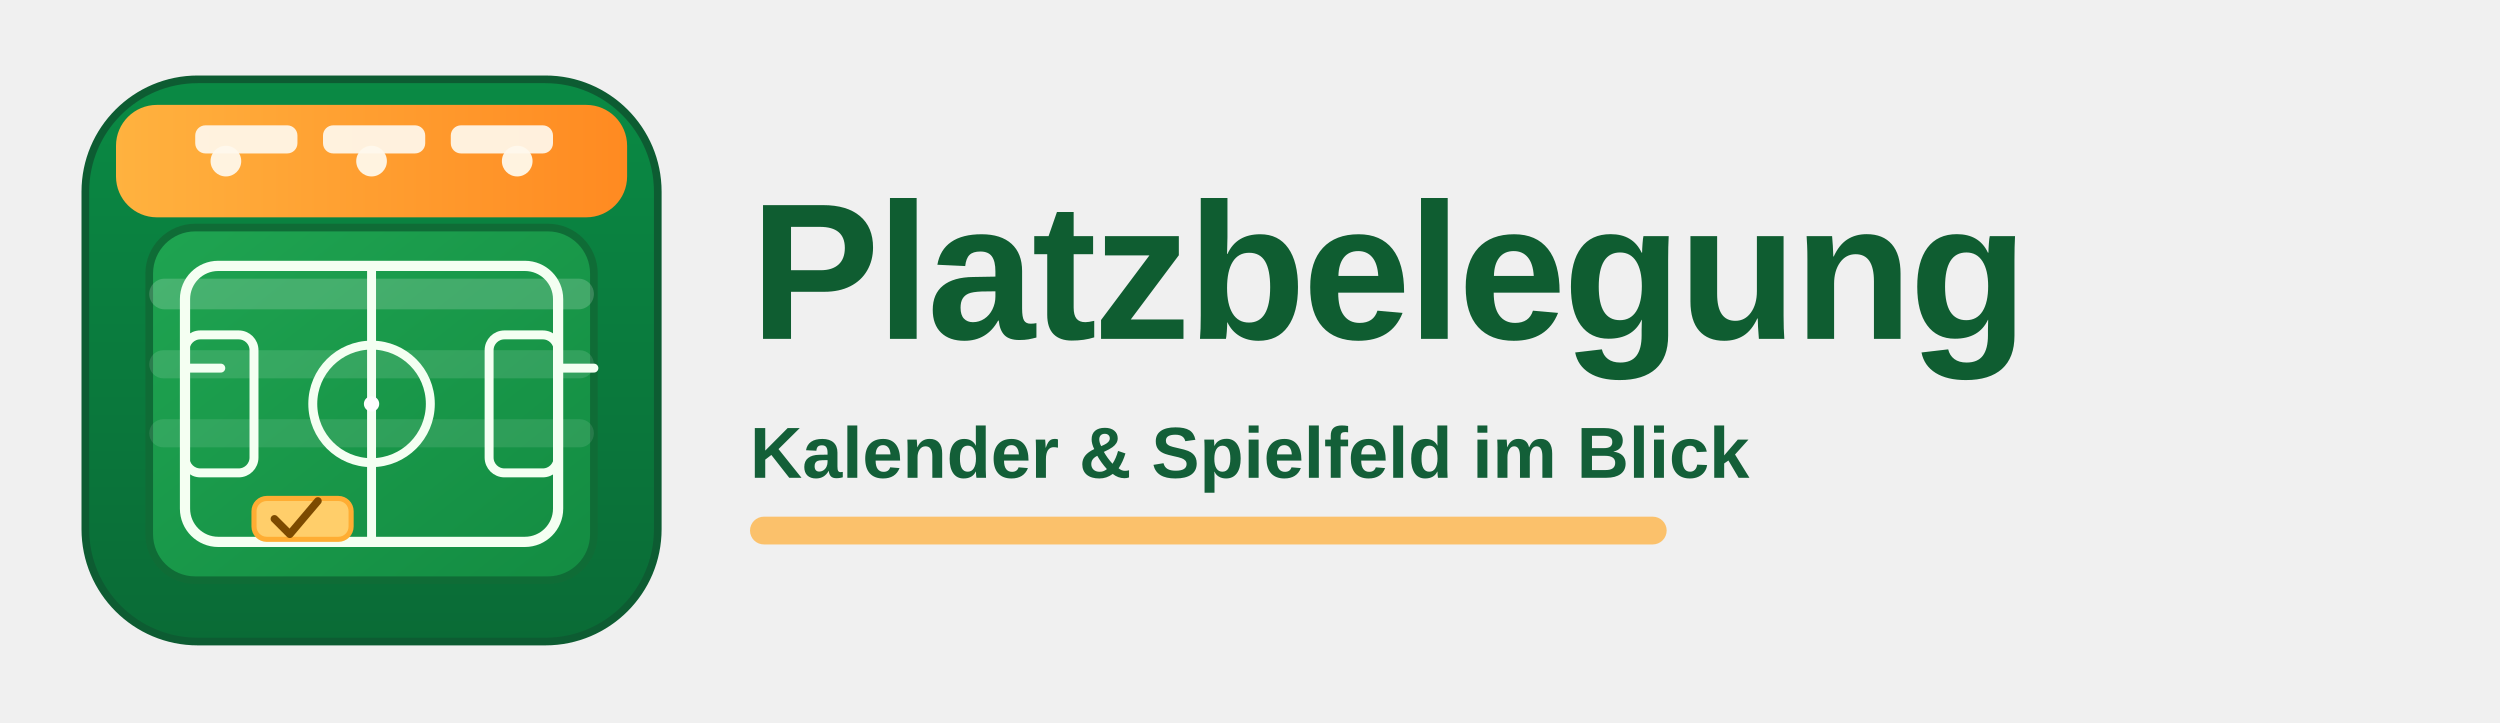
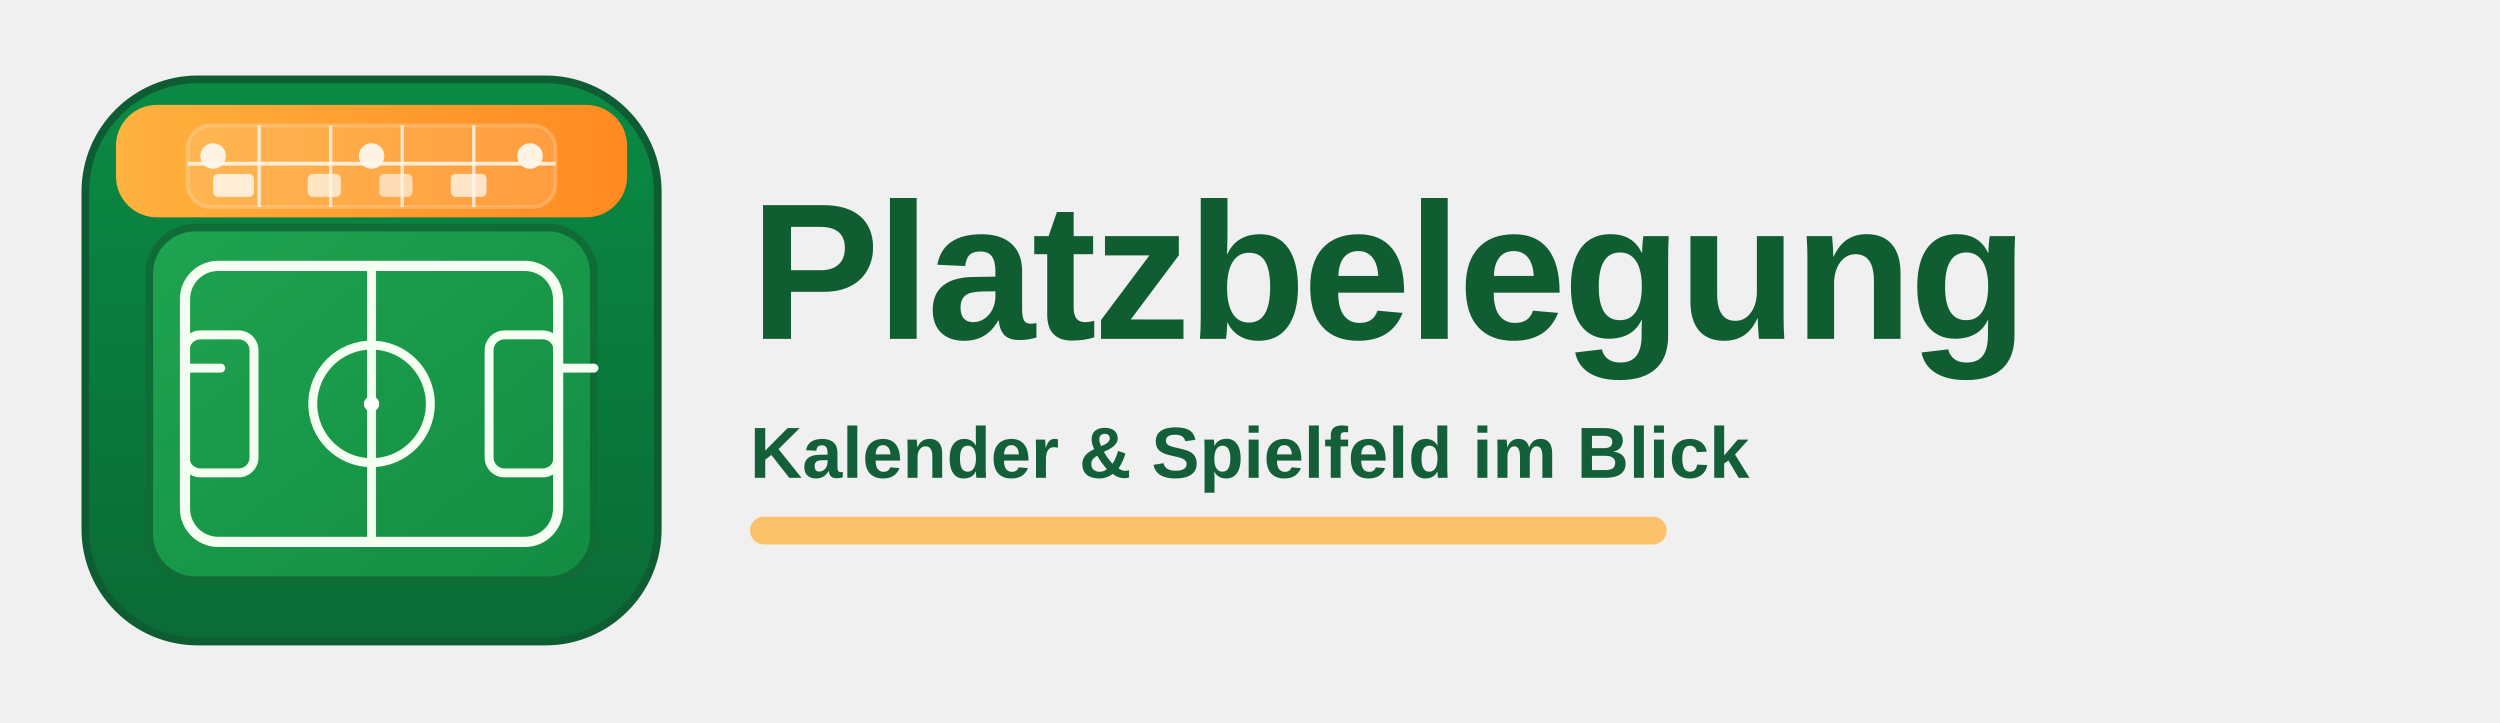
<svg xmlns="http://www.w3.org/2000/svg" viewBox="0 0 900 260" role="img" aria-label="Platzbelegung Logo mit Kalender und Fußballfeld">
  <defs>
    <linearGradient id="card" x1="0" x2="0" y1="0" y2="1">
      <stop offset="0%" stop-color="#0a8a44" />
      <stop offset="100%" stop-color="#0a6b36" />
    </linearGradient>
    <linearGradient id="header" x1="0" x2="1" y1="0" y2="0">
      <stop offset="0%" stop-color="#ffb23f" />
      <stop offset="100%" stop-color="#ff8a21" />
    </linearGradient>
    <linearGradient id="field" x1="0" x2="1" y1="0" y2="1">
      <stop offset="0%" stop-color="#1fa451" />
      <stop offset="100%" stop-color="#138c42" />
    </linearGradient>
  </defs>
  <g transform="translate(16 12) scale(0.46)">
    <rect x="32" y="36" width="448" height="440" rx="88" fill="url(#card)" stroke="#0d5c32" stroke-width="6" />
    <rect x="56" y="56" width="400" height="88" rx="32" fill="url(#header)" />
-     <circle cx="142" cy="100" r="12" fill="#fff3e0" />
-     <circle cx="256" cy="100" r="12" fill="#fff3e0" />
-     <circle cx="370" cy="100" r="12" fill="#fff3e0" />
+     <circle cx="132" cy="96" r="10" fill="#fff3e0" />
+     <circle cx="256" cy="96" r="10" fill="#fff3e0" />
+     <circle cx="380" cy="96" r="10" fill="#fff3e0" />
+     <rect x="112" y="72" width="288" height="64" rx="18" fill="rgba(255,255,255,0.12)" stroke="rgba(255,255,255,0.2)" stroke-width="3" />
+     <path d="M112 102h288" stroke="#fff7ec" stroke-width="3" opacity="0.85" />
+     <g stroke="#fff7ec" stroke-width="2.6" opacity="0.82">
+       <line x1="168" y1="72" x2="168" y2="136" />
+       <line x1="224" y1="72" x2="224" y2="136" />
+       <line x1="280" y1="72" x2="280" y2="136" />
+       <line x1="336" y1="72" x2="336" y2="136" />
+     </g>
+     <rect x="132" y="110" width="32" height="18" rx="4" fill="#fff7ec" opacity="0.85" />
+     <rect x="206" y="110" width="26" height="18" rx="4" fill="#fff7ec" opacity="0.75" />
+     <rect x="262" y="110" width="26" height="18" rx="4" fill="#fff7ec" opacity="0.65" />
+     <rect x="318" y="110" width="28" height="18" rx="4" fill="#fff7ec" opacity="0.78" />
    <rect x="82" y="152" width="348" height="276" rx="36" fill="url(#field)" stroke="#0f6c36" stroke-width="6" />
-     <rect x="82" y="192" width="348" height="24" rx="12" fill="#ffffff" opacity="0.18" />
-     <rect x="82" y="248" width="348" height="22" rx="11" fill="#ffffff" opacity="0.12" />
-     <rect x="82" y="302" width="348" height="22" rx="11" fill="#ffffff" opacity="0.10" />
    <rect x="110" y="182" width="292" height="216" rx="26" fill="none" stroke="#f4fff2" stroke-width="8" />
    <line x1="256" y1="182" x2="256" y2="398" stroke="#f4fff2" stroke-width="7" />
    <circle cx="256" cy="290" r="46" fill="none" stroke="#f4fff2" stroke-width="7" />
    <circle cx="256" cy="290" r="6" fill="#fefefe" />
    <rect x="110" y="236" width="54" height="108" rx="12" fill="none" stroke="#f4fff2" stroke-width="7" />
    <rect x="348" y="236" width="54" height="108" rx="12" fill="none" stroke="#f4fff2" stroke-width="7" />
    <path d="M110 262h28" stroke="#f4fff2" stroke-width="7" stroke-linecap="round" />
    <path d="M402 262h28" stroke="#f4fff2" stroke-width="7" stroke-linecap="round" />
-     <rect x="118" y="72" width="80" height="22" rx="8" fill="#fff8ed" opacity="0.92" />
-     <rect x="218" y="72" width="80" height="22" rx="8" fill="#fff8ed" opacity="0.92" />
-     <rect x="318" y="72" width="80" height="22" rx="8" fill="#fff8ed" opacity="0.92" />
-     <rect x="164" y="364" width="76" height="32" rx="10" fill="#ffce6a" stroke="#ffad33" stroke-width="4" />
-     <path d="M180 380l12 12 22-26" fill="none" stroke="#7c4a00" stroke-width="6" stroke-linecap="round" stroke-linejoin="round" />
  </g>
  <g transform="translate(270 60)">
    <text x="0" y="62" fill="#0f5d31" font-size="70" font-weight="800" font-family="'Montserrat','Segoe UI','Helvetica Neue',Arial,sans-serif" letter-spacing="-1.2">
      Platzbelegung
    </text>
    <text x="0" y="112" fill="#135f38" font-size="26" font-weight="600" font-family="'Montserrat','Segoe UI','Helvetica Neue',Arial,sans-serif">
      Kalender &amp; Spielfeld im Blick
    </text>
    <rect x="0" y="126" width="330" height="10" rx="5" fill="#ffb23f" opacity="0.75" />
  </g>
</svg>
